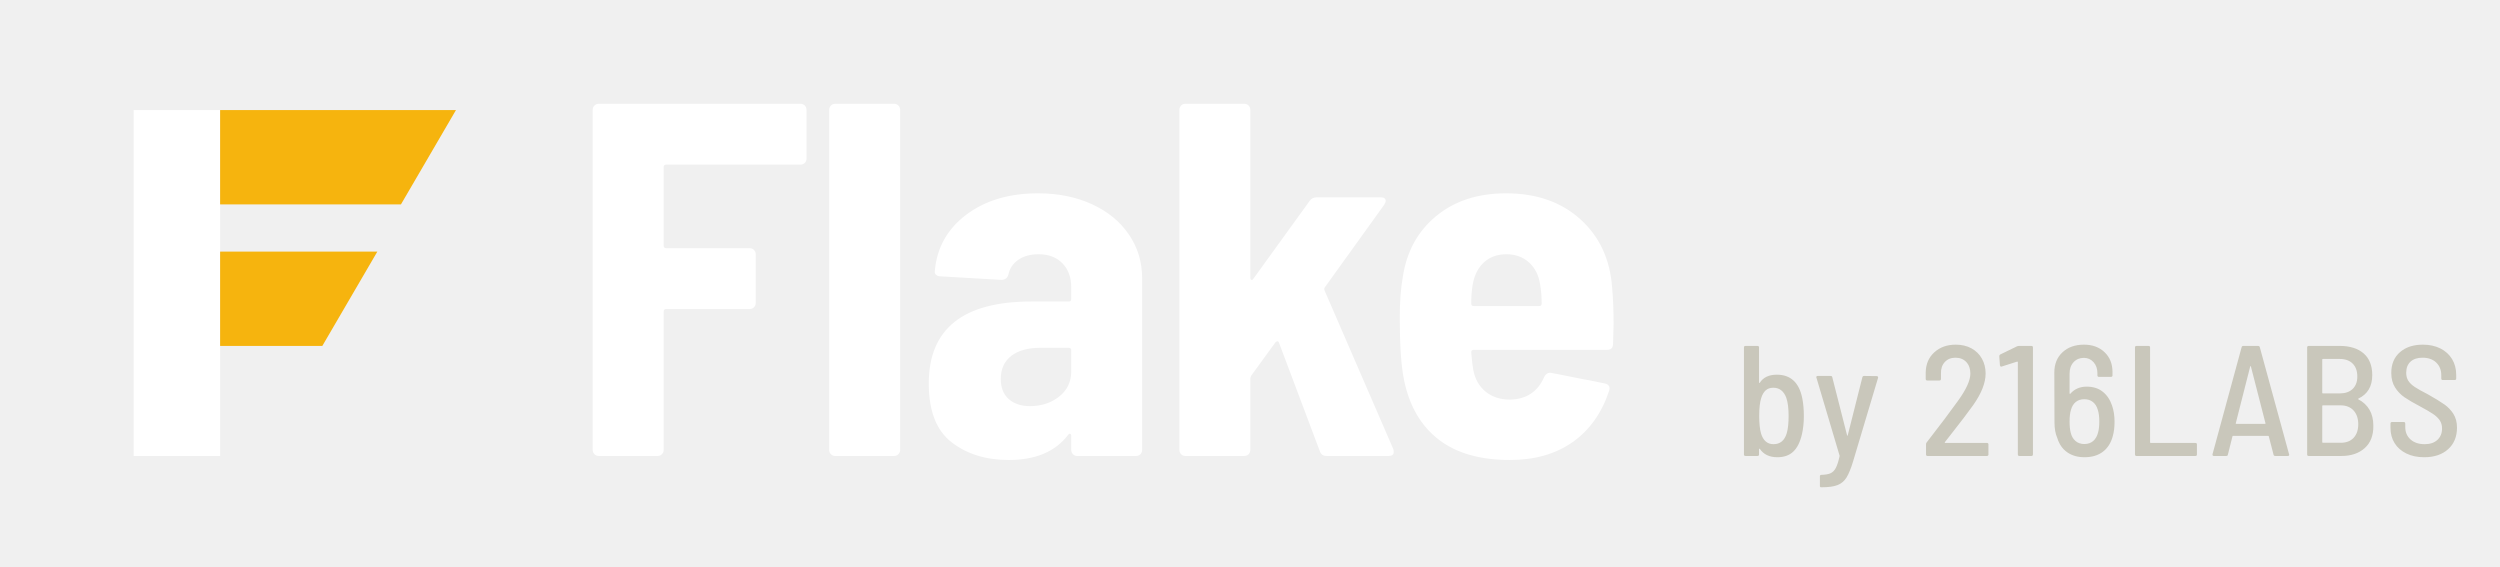
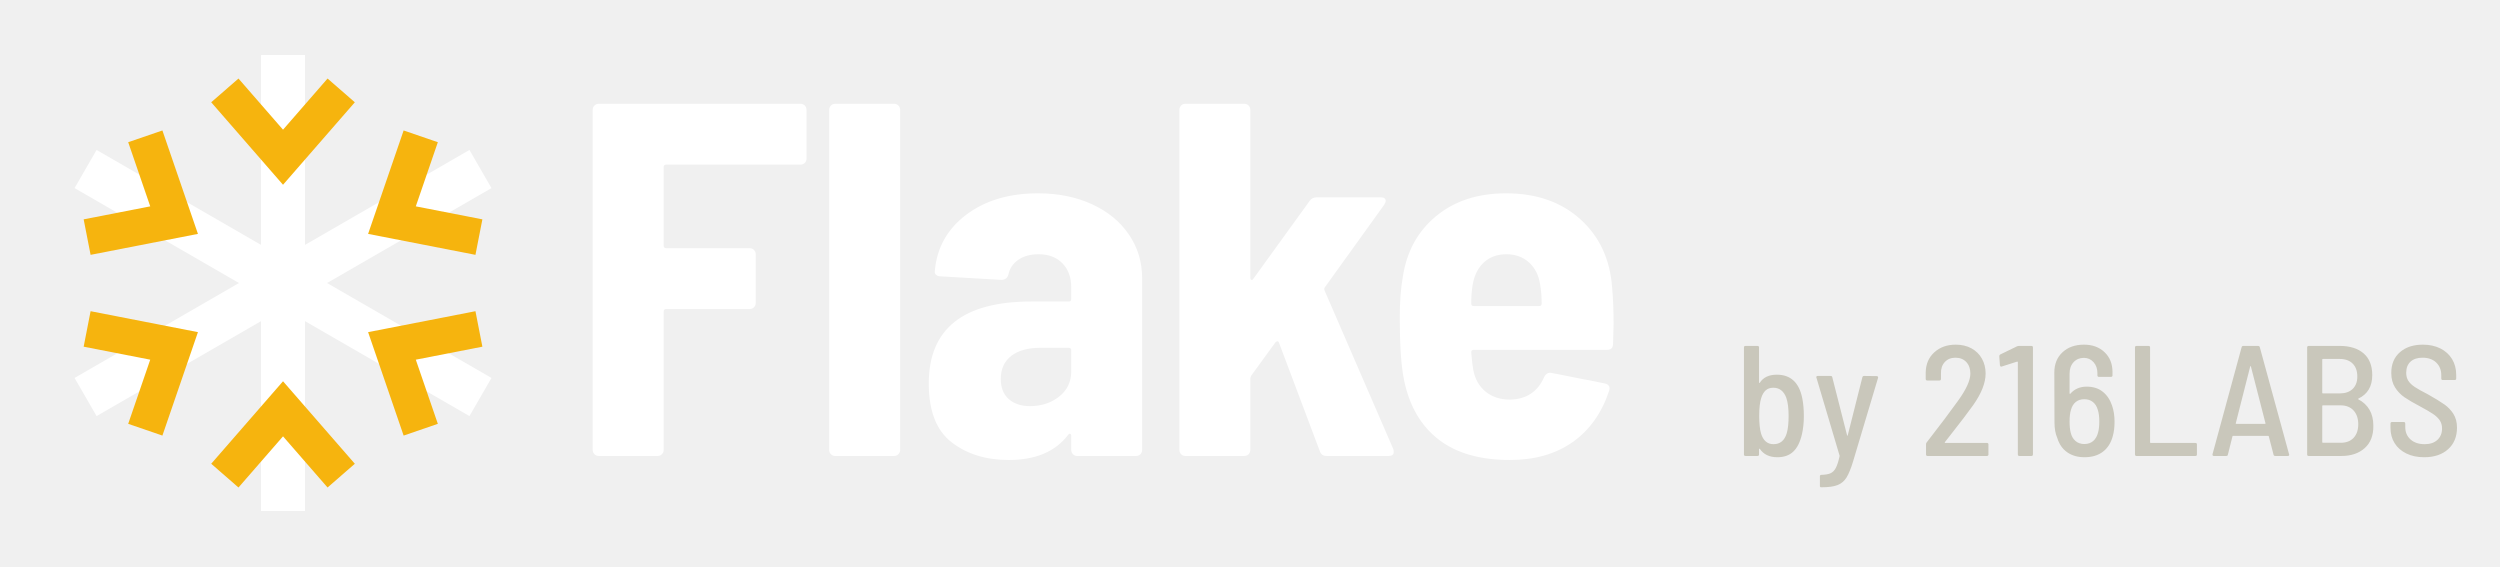
<svg xmlns="http://www.w3.org/2000/svg" viewBox="0 0 318 72" width="318" height="72" role="img" aria-label="Flake by 216LABS">
  <g transform="translate(4 4) scale(1)">
-     <path fill="#ffffff" d="M13 10h11v44H13z" />
-     <path fill="#f6b40e" d="M24 10h30l-7 12H24zM24 28h20l-7 12H24z" />
+     <g transform="rotate(0 32 32)">
+       <path fill="#ffffff" d="M29.2 3h5.6v29h-5.6z" />
+       <path fill="none" stroke="#f6b40e" stroke-width="4.6" d="M24.6 7.5L32 16l7.4-8.5" />
+     </g>
+     <g transform="rotate(60 32 32)">
+       <path fill="#ffffff" d="M29.2 3h5.6v29h-5.6z" />
+       <path fill="none" stroke="#f6b40e" stroke-width="4.6" d="M24.6 7.5L32 16l7.4-8.5" />
+     </g>
+     <g transform="rotate(120 32 32)">
+       <path fill="#ffffff" d="M29.2 3h5.6v29h-5.6z" />
+       <path fill="none" stroke="#f6b40e" stroke-width="4.6" d="M24.6 7.5L32 16l7.4-8.5" />
+     </g>
+     <g transform="rotate(180 32 32)">
+       <path fill="#ffffff" d="M29.2 3h5.6v29h-5.6z" />
+       <path fill="none" stroke="#f6b40e" stroke-width="4.6" d="M24.6 7.5L32 16l7.4-8.5" />
+     </g>
+     <g transform="rotate(240 32 32)">
+       <path fill="#ffffff" d="M29.2 3h5.6v29h-5.6z" />
+       <path fill="none" stroke="#f6b40e" stroke-width="4.6" d="M24.6 7.5L32 16l7.4-8.5" />
+     </g>
+     <g transform="rotate(300 32 32)">
+       <path fill="#ffffff" d="M29.2 3h5.6v29h-5.6z" />
+       <path fill="none" stroke="#f6b40e" stroke-width="4.6" d="M24.6 7.5L32 16l7.4-8.5" />
+     </g>
  </g>
  <path fill="#ffffff" d="M102.59 20.18Q102.59 20.50 102.37 20.72Q102.14 20.94 101.82 20.94L101.82 20.94L84.74 20.94Q84.42 20.94 84.42 21.26L84.42 21.26L84.42 31.25Q84.42 31.57 84.74 31.57L84.74 31.57L95.36 31.57Q95.68 31.57 95.90 31.79Q96.13 32.02 96.13 32.34L96.13 32.34L96.13 38.54Q96.13 38.86 95.90 39.09Q95.68 39.31 95.36 39.31L95.36 39.31L84.74 39.31Q84.42 39.31 84.42 39.63L84.42 39.63L84.42 57.23Q84.42 57.55 84.19 57.78Q83.97 58 83.65 58L83.65 58L76.16 58Q75.84 58 75.62 57.78Q75.39 57.55 75.39 57.23L75.39 57.23L75.39 13.97Q75.39 13.65 75.62 13.42Q75.84 13.20 76.16 13.20L76.16 13.20L101.82 13.20Q102.14 13.20 102.37 13.42Q102.59 13.65 102.59 13.97L102.59 13.97L102.59 20.18ZM106.24 58Q105.92 58 105.70 57.78Q105.47 57.55 105.47 57.23L105.47 57.23L105.47 13.97Q105.47 13.65 105.70 13.42Q105.92 13.20 106.24 13.20L106.24 13.20L113.73 13.20Q114.05 13.20 114.27 13.42Q114.50 13.65 114.50 13.97L114.50 13.97L114.50 57.23Q114.50 57.55 114.27 57.78Q114.05 58 113.73 58L113.73 58L106.24 58ZM132.03 24.59Q135.87 24.59 138.88 25.97Q141.89 27.34 143.58 29.81Q145.28 32.27 145.28 35.41L145.28 35.41L145.28 57.23Q145.28 57.55 145.06 57.78Q144.83 58 144.51 58L144.51 58L137.02 58Q136.70 58 136.48 57.78Q136.26 57.55 136.26 57.23L136.26 57.23L136.26 55.44Q136.26 55.25 136.13 55.18Q136 55.12 135.87 55.31L135.87 55.31Q133.44 58.51 128.32 58.51L128.32 58.51Q123.97 58.51 121.06 56.27Q118.14 54.03 118.14 48.78L118.14 48.78Q118.14 38.35 131.20 38.35L131.20 38.35L135.94 38.35Q136.26 38.35 136.26 38.03L136.26 38.03L136.26 36.56Q136.26 34.64 135.14 33.49Q134.02 32.34 132.10 32.34L132.10 32.34Q130.56 32.34 129.54 33.04Q128.51 33.74 128.26 34.96L128.26 34.96Q128.06 35.60 127.36 35.60L127.36 35.60L119.62 35.15Q119.30 35.15 119.07 34.96Q118.85 34.77 118.91 34.45L118.91 34.45Q119.30 30.03 122.91 27.31Q126.53 24.59 132.03 24.59L132.03 24.59ZM131.01 51.66Q133.18 51.66 134.72 50.45Q136.26 49.23 136.26 47.25L136.26 47.25L136.26 44.56Q136.26 44.24 135.94 44.24L135.94 44.24L132.35 44.24Q129.98 44.24 128.64 45.26Q127.30 46.29 127.30 48.21L127.30 48.21Q127.30 49.87 128.32 50.77Q129.34 51.66 131.01 51.66L131.01 51.66ZM150.78 58Q150.46 58 150.24 57.78Q150.02 57.55 150.02 57.23L150.02 57.23L150.02 13.97Q150.02 13.65 150.24 13.42Q150.46 13.20 150.78 13.20L150.78 13.20L158.27 13.20Q158.59 13.20 158.82 13.42Q159.04 13.65 159.04 13.97L159.04 13.97L159.04 35.34Q159.04 35.54 159.17 35.60Q159.30 35.66 159.42 35.47L159.42 35.47L166.59 25.55Q166.91 25.10 167.49 25.10L167.49 25.10L175.62 25.10Q176.26 25.10 176.26 25.55L176.26 25.55Q176.26 25.74 176.06 26.06L176.06 26.06L168.51 36.56Q168.38 36.75 168.51 37.01L168.51 37.01L177.22 57.10Q177.28 57.23 177.28 57.49L177.28 57.49Q177.28 58 176.64 58L176.64 58L168.77 58Q168.06 58 167.87 57.36L167.87 57.36L162.69 43.60Q162.62 43.41 162.50 43.41Q162.37 43.41 162.24 43.54L162.24 43.54L159.17 47.76Q159.04 48.02 159.04 48.14L159.04 48.14L159.04 57.23Q159.04 57.55 158.82 57.78Q158.59 58 158.27 58L158.27 58L150.78 58ZM205.06 36.56Q205.25 38.67 205.25 41.23L205.25 41.23L205.18 43.73Q205.18 44.50 204.42 44.50L204.42 44.50L187.46 44.50Q187.14 44.50 187.14 44.82L187.14 44.82Q187.26 46.29 187.39 46.99L187.39 46.99Q187.71 48.78 188.96 49.81Q190.21 50.83 192.06 50.83L192.06 50.83Q195.20 50.77 196.42 47.95L196.42 47.95Q196.74 47.31 197.38 47.44L197.38 47.44L204.16 48.78Q204.93 48.98 204.67 49.74L204.67 49.74Q203.26 53.97 200.03 56.24Q196.80 58.51 192.06 58.51L192.06 58.51Q186.37 58.51 183.01 55.92Q179.65 53.33 178.62 48.46L178.62 48.46Q178.05 45.84 178.05 40.46L178.05 40.46Q178.05 37.39 178.43 35.28L178.43 35.28Q179.14 30.42 182.66 27.50Q186.18 24.59 191.55 24.59L191.55 24.59Q197.38 24.59 201.02 27.89Q204.67 31.18 205.06 36.56L205.06 36.56ZM191.62 32.34Q189.89 32.34 188.77 33.36Q187.65 34.38 187.33 36.18L187.33 36.18Q187.14 37.33 187.14 38.61L187.14 38.61Q187.14 38.93 187.46 38.93L187.46 38.93L195.78 38.93Q196.10 38.93 196.10 38.61L196.10 38.61Q196.10 37.33 195.90 36.18L195.90 36.18Q195.65 34.45 194.50 33.39Q193.34 32.34 191.62 32.34L191.62 32.34Z" />
  <path fill="#c9c7bb" d="M229.25 50.66Q229.45 51.66 229.45 52.94L229.45 52.94Q229.45 54.18 229.21 55.22L229.21 55.22Q228.87 56.72 228.11 57.44Q227.35 58.16 226.09 58.16L226.09 58.16Q224.57 58.16 223.85 57.10L223.85 57.10Q223.83 57.06 223.79 57.08Q223.75 57.10 223.75 57.14L223.75 57.14L223.75 57.80Q223.75 58 223.55 58L223.55 58L222.03 58Q221.83 58 221.83 57.80L221.83 57.80L221.83 44.20Q221.83 44 222.03 44L222.03 44L223.55 44Q223.75 44 223.75 44.20L223.75 44.20L223.75 48.66Q223.75 48.72 223.78 48.72Q223.81 48.72 223.85 48.68L223.85 48.68Q224.51 47.66 226.01 47.66L226.01 47.66Q228.65 47.66 229.25 50.66L229.25 50.66ZM227.27 55.12Q227.51 54.32 227.51 52.90L227.51 52.90Q227.51 51.42 227.21 50.58L227.21 50.58Q226.73 49.32 225.57 49.32L225.57 49.32Q224.97 49.32 224.60 49.65Q224.23 49.98 224.03 50.62L224.03 50.62Q223.77 51.42 223.77 52.90L223.77 52.90Q223.77 54.34 224.01 55.16L224.01 55.16Q224.43 56.50 225.59 56.50L225.59 56.50Q226.85 56.50 227.27 55.12L227.27 55.12ZM231.63 61.98Q231.49 61.98 231.49 61.78L231.49 61.78L231.49 60.60Q231.49 60.40 231.69 60.40L231.69 60.40L231.71 60.40Q232.43 60.38 232.84 60.20Q233.25 60.02 233.51 59.53Q233.77 59.04 233.99 58.06L233.99 58.06Q234.01 58.04 234.00 57.99Q233.99 57.94 233.99 57.94L233.99 57.94L231.05 48.04L231.03 47.98Q231.03 47.82 231.23 47.82L231.23 47.82L232.85 47.82Q233.05 47.82 233.07 48L233.07 48L234.95 55.38Q234.97 55.42 234.99 55.43Q235.01 55.44 235.03 55.38L235.03 55.38L236.89 48Q236.93 47.82 237.11 47.82L237.11 47.82L238.71 47.84Q238.81 47.84 238.86 47.90Q238.91 47.96 238.89 48.06L238.89 48.06L235.71 58.70Q235.29 60.08 234.87 60.75Q234.45 61.42 233.74 61.70Q233.03 61.98 231.75 61.98L231.75 61.98L231.63 61.98ZM247.39 56.24Q247.33 56.34 247.43 56.34L247.43 56.34L252.73 56.34Q252.93 56.34 252.93 56.54L252.93 56.54L252.93 57.80Q252.93 58 252.73 58L252.73 58L245.19 58Q244.99 58 244.99 57.80L244.99 57.80L244.99 56.52Q244.99 56.38 245.07 56.28L245.07 56.28Q247.65 52.96 249.09 50.94L249.09 50.94Q250.63 48.80 250.63 47.52L250.63 47.52Q250.63 46.60 250.11 46.05Q249.59 45.50 248.73 45.50L248.73 45.50Q247.89 45.50 247.38 46.05Q246.87 46.60 246.89 47.50L246.89 47.50L246.89 48.20Q246.89 48.40 246.69 48.40L246.69 48.40L245.15 48.40Q244.95 48.40 244.95 48.20L244.95 48.20L244.95 47.34Q244.99 45.76 246.06 44.80Q247.13 43.84 248.77 43.84L248.77 43.84Q249.91 43.84 250.77 44.31Q251.63 44.78 252.10 45.62Q252.57 46.46 252.57 47.52L252.57 47.52Q252.57 49.30 250.97 51.56L250.97 51.56Q250.05 52.86 247.97 55.50L247.97 55.50L247.39 56.24ZM256.55 44.06Q256.67 44 256.81 44L256.81 44L258.39 44Q258.59 44 258.59 44.20L258.59 44.20L258.59 57.80Q258.59 58 258.39 58L258.39 58L256.87 58Q256.67 58 256.67 57.80L256.67 57.80L256.67 46.08Q256.67 46.04 256.64 46.01Q256.61 45.98 256.57 46L256.57 46L254.63 46.62L254.55 46.64Q254.43 46.64 254.39 46.46L254.39 46.46L254.31 45.32Q254.31 45.16 254.45 45.08L254.45 45.08L256.55 44.06ZM268.65 51.58Q268.97 52.48 268.97 53.66L268.97 53.66Q268.97 54.68 268.75 55.46L268.75 55.46Q268.41 56.76 267.49 57.46Q266.57 58.16 265.15 58.16L265.15 58.16Q263.85 58.16 262.95 57.53Q262.05 56.90 261.69 55.72L261.69 55.72Q261.33 54.92 261.33 53.72L261.33 53.72L261.31 47.38Q261.31 45.78 262.35 44.81Q263.39 43.84 265.09 43.84L265.09 43.84Q266.69 43.84 267.70 44.80Q268.71 45.76 268.71 47.32L268.71 47.32L268.71 47.74Q268.71 47.94 268.51 47.94L268.51 47.94L266.99 47.94Q266.79 47.94 266.79 47.74L266.79 47.74L266.79 47.46Q266.79 46.62 266.30 46.07Q265.81 45.52 265.07 45.52L265.07 45.52Q264.27 45.52 263.76 46.07Q263.25 46.62 263.25 47.52L263.25 47.52L263.25 50.04Q263.25 50.08 263.28 50.10Q263.31 50.12 263.35 50.08L263.35 50.08Q264.13 49.18 265.43 49.18L265.43 49.18Q266.65 49.18 267.46 49.82Q268.27 50.46 268.65 51.58L268.65 51.58ZM266.89 54.96Q267.03 54.42 267.03 53.62L267.03 53.62Q267.03 52.68 266.83 52.10L266.83 52.10Q266.65 51.48 266.21 51.13Q265.77 50.78 265.13 50.78L265.13 50.78Q264.47 50.78 264.04 51.13Q263.61 51.48 263.43 52.12L263.43 52.12Q263.25 52.68 263.25 53.64L263.25 53.64Q263.25 54.46 263.39 55.02L263.39 55.02Q263.55 55.70 264.00 56.09Q264.45 56.48 265.13 56.48L265.13 56.48Q265.81 56.48 266.26 56.09Q266.71 55.70 266.89 54.96L266.89 54.96ZM271.77 58Q271.57 58 271.57 57.80L271.57 57.80L271.57 44.20Q271.57 44 271.77 44L271.77 44L273.29 44Q273.49 44 273.49 44.20L273.49 44.20L273.49 56.26Q273.49 56.34 273.57 56.34L273.57 56.34L279.25 56.34Q279.45 56.34 279.45 56.54L279.45 56.54L279.45 57.80Q279.45 58 279.25 58L279.25 58L271.77 58ZM289.41 58Q289.23 58 289.19 57.82L289.19 57.82L288.59 55.50Q288.57 55.44 288.49 55.44L288.49 55.44L284.07 55.44Q283.97 55.44 283.97 55.50L283.97 55.50L283.39 57.82Q283.37 58 283.17 58L283.17 58L281.61 58Q281.51 58 281.46 57.94Q281.41 57.88 281.43 57.78L281.43 57.78L285.13 44.18Q285.17 44 285.35 44L285.35 44L287.23 44Q287.41 44 287.45 44.18L287.45 44.18L291.17 57.78L291.19 57.84Q291.19 58 290.99 58L290.99 58L289.41 58ZM284.39 53.84Q284.37 53.86 284.40 53.89Q284.43 53.92 284.47 53.92L284.47 53.92L288.09 53.92Q288.13 53.92 288.16 53.89Q288.19 53.86 288.17 53.84L288.17 53.84L286.31 46.60Q286.29 46.56 286.27 46.56Q286.25 46.56 286.23 46.60L286.23 46.60L284.39 53.84ZM301.89 54.16Q301.91 56 300.79 57Q299.67 58 297.83 58L297.83 58L293.67 58Q293.47 58 293.47 57.80L293.47 57.80L293.47 44.20Q293.47 44 293.67 44L293.67 44L297.61 44Q299.55 44 300.65 44.95Q301.75 45.90 301.75 47.72L301.75 47.72Q301.75 49.86 299.99 50.70L299.99 50.70Q299.89 50.76 299.99 50.80L299.99 50.80Q300.91 51.28 301.40 52.12Q301.89 52.96 301.89 54.16L301.89 54.16ZM295.47 45.66Q295.39 45.66 295.39 45.74L295.39 45.74L295.39 49.96Q295.39 50.04 295.47 50.04L295.47 50.04L297.63 50.04Q298.67 50.04 299.26 49.47Q299.85 48.90 299.85 47.90L299.85 47.90Q299.85 46.84 299.26 46.25Q298.67 45.66 297.63 45.66L297.63 45.66L295.47 45.66ZM297.75 56.32Q298.79 56.32 299.38 55.69Q299.97 55.06 299.97 53.96L299.97 53.96Q299.97 52.86 299.37 52.21Q298.77 51.56 297.73 51.56L297.73 51.56L295.47 51.56Q295.39 51.56 295.39 51.64L295.39 51.64L295.39 56.24Q295.39 56.32 295.47 56.32L295.47 56.32L297.75 56.32ZM308.35 58.16Q307.07 58.16 306.10 57.69Q305.13 57.22 304.60 56.38Q304.07 55.54 304.07 54.42L304.07 54.42L304.07 53.88Q304.07 53.68 304.27 53.68L304.27 53.68L305.75 53.68Q305.95 53.68 305.95 53.88L305.95 53.88L305.95 54.32Q305.95 55.30 306.62 55.90Q307.29 56.50 308.43 56.50L308.43 56.50Q309.45 56.50 310.04 55.95Q310.63 55.40 310.63 54.50L310.63 54.50Q310.63 53.90 310.33 53.46Q310.03 53.02 309.46 52.64Q308.89 52.26 307.81 51.68L307.81 51.68Q306.59 51.04 305.86 50.54Q305.13 50.04 304.65 49.28Q304.17 48.52 304.17 47.44L304.17 47.44Q304.17 45.76 305.27 44.80Q306.37 43.84 308.19 43.84L308.19 43.84Q309.45 43.84 310.41 44.32Q311.37 44.80 311.90 45.67Q312.43 46.54 312.43 47.68L312.43 47.68L312.43 48.14Q312.43 48.34 312.23 48.34L312.23 48.34L310.73 48.34Q310.53 48.34 310.53 48.14L310.53 48.14L310.53 47.72Q310.53 46.74 309.89 46.12Q309.25 45.50 308.15 45.50L308.15 45.50Q307.17 45.50 306.62 46Q306.07 46.50 306.07 47.42L306.07 47.42Q306.07 48.02 306.34 48.44Q306.61 48.86 307.17 49.23Q307.73 49.60 308.83 50.16L308.83 50.16Q310.21 50.94 310.92 51.44Q311.63 51.94 312.08 52.66Q312.53 53.38 312.53 54.40L312.53 54.40Q312.53 56.12 311.40 57.14Q310.27 58.16 308.35 58.16L308.35 58.16Z" />
</svg>
